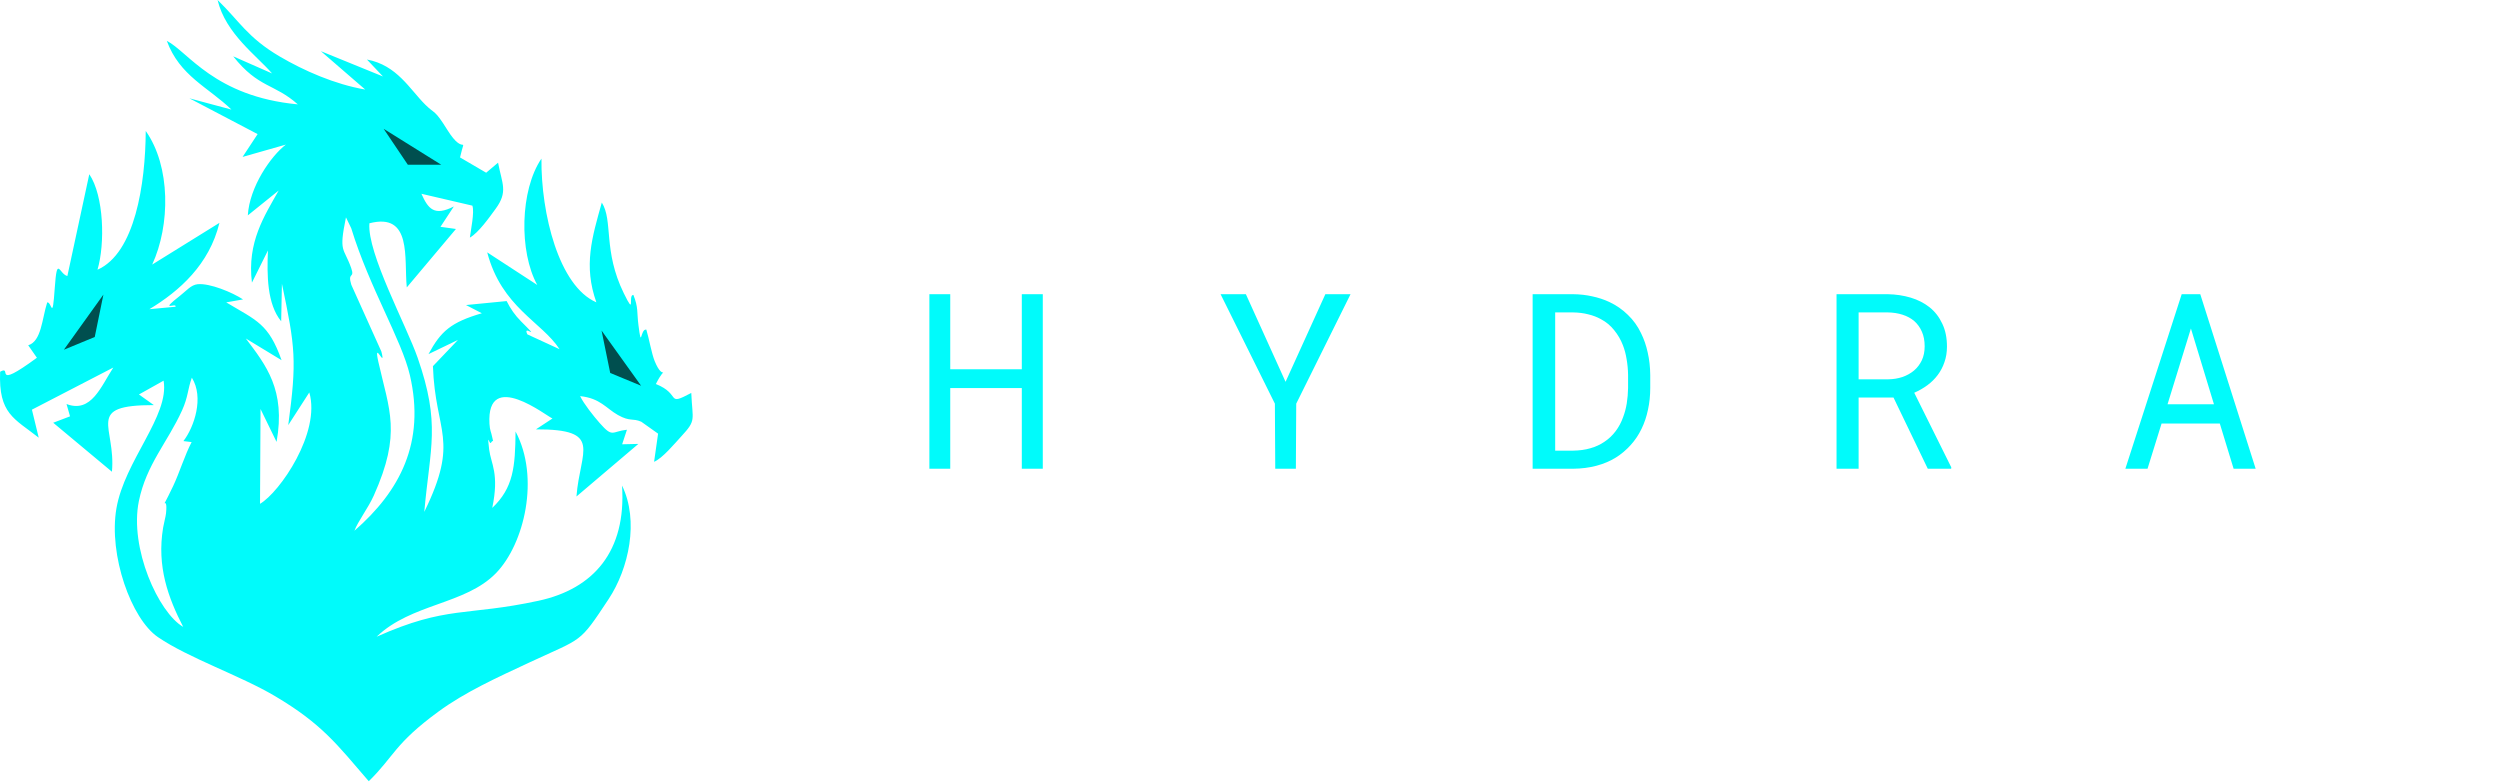
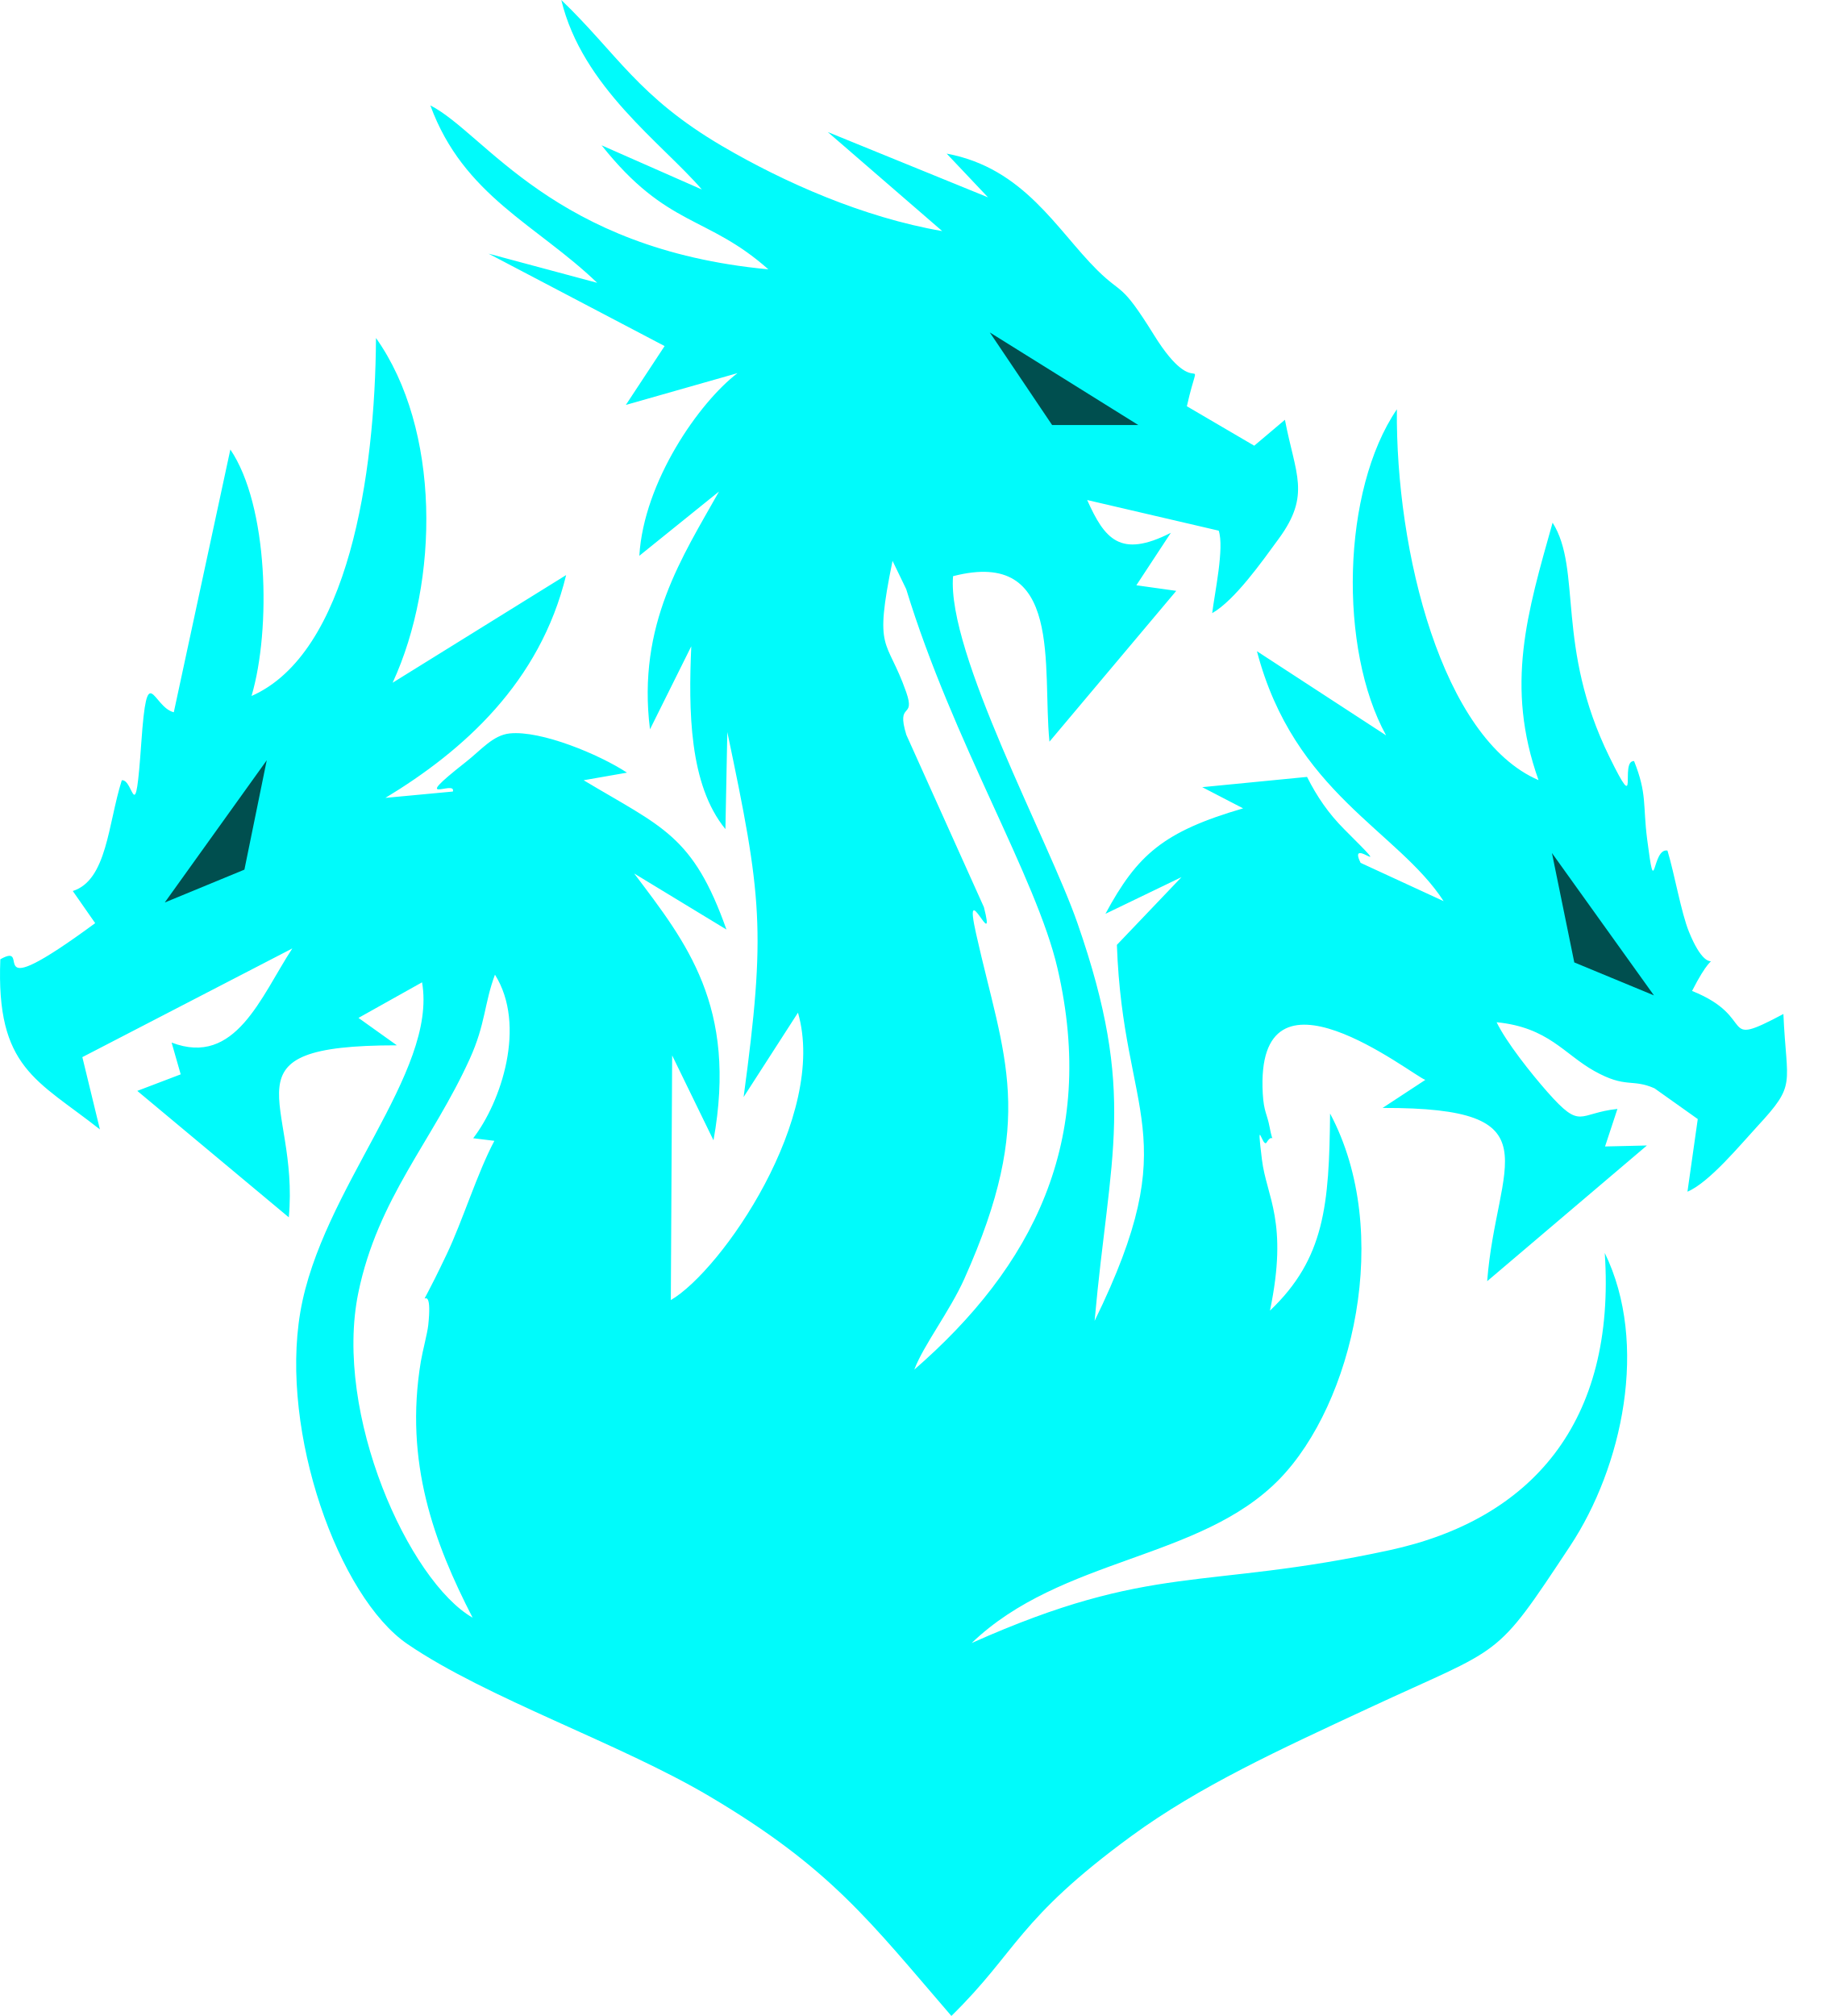
- <svg xmlns="http://www.w3.org/2000/svg" width="112" height="35" viewBox="0 0 112 35" fill="none">
+ <svg xmlns="http://www.w3.org/2000/svg" width="32" height="35" viewBox="0 0 32 35" fill="none">
  <path fill-rule="evenodd" clip-rule="evenodd" d="M8.217 19.761L8.585 19.806C8.287 20.366 8.035 21.191 7.759 21.771C7.066 23.228 7.545 21.963 7.437 23.003C7.421 23.151 7.338 23.456 7.308 23.636C7.017 25.385 7.54 26.79 8.207 28.085C7.103 27.449 5.789 24.555 6.222 22.445C6.56 20.803 7.508 19.814 8.157 18.384C8.433 17.776 8.407 17.426 8.595 16.921C9.149 17.804 8.7 19.135 8.217 19.761ZM15.735 12.012C15.398 11.054 15.169 11.348 15.499 9.737L15.736 10.227C16.55 12.886 17.997 15.227 18.364 16.813C19.06 19.817 17.924 21.999 15.877 23.778C16.034 23.358 16.494 22.763 16.746 22.201C18.003 19.395 17.436 18.379 16.95 16.211C16.711 15.145 17.306 16.613 17.086 15.75L15.739 12.758C15.555 12.162 15.907 12.503 15.735 12.012ZM12.188 3.29L10.447 2.523C11.587 3.958 12.274 3.729 13.343 4.676C9.606 4.326 8.423 2.313 7.473 1.83C8.048 3.402 9.325 3.904 10.37 4.91L8.484 4.404L11.541 6.008L10.868 7.03L12.807 6.478C12.14 6.986 11.179 8.365 11.102 9.649L12.486 8.533C11.855 9.659 11.06 10.843 11.287 12.662L12.004 11.22C11.956 12.327 11.964 13.623 12.597 14.394L12.63 12.71C13.23 15.563 13.304 16.15 12.913 19.046L13.857 17.581C14.379 19.381 12.537 22.051 11.649 22.571L11.672 18.323L12.39 19.797C12.809 17.468 11.914 16.359 11.013 15.165L12.615 16.138C12.032 14.495 11.501 14.365 10.135 13.546L10.888 13.414C10.405 13.097 9.396 12.678 8.852 12.733C8.558 12.764 8.357 13.02 8.087 13.231C7.071 14.029 7.929 13.525 7.864 13.742L6.693 13.852C8.042 13.036 9.377 11.851 9.831 9.984L6.818 11.853C7.633 10.089 7.651 7.45 6.529 5.868C6.516 8.248 6.046 11.345 4.368 12.083C4.711 10.918 4.659 8.775 4 7.804L3.018 12.366C2.649 12.274 2.557 11.421 2.454 12.89C2.345 14.45 2.325 13.52 2.115 13.546C1.875 14.307 1.859 15.28 1.264 15.469L1.653 16.027C-0.404 17.539 0.593 16.323 0.006 16.654C-0.072 18.546 0.645 18.748 1.735 19.608L1.43 18.353L5.076 16.466C4.529 17.303 4.09 18.526 2.98 18.1L3.138 18.652L2.384 18.939L5.015 21.134C5.205 19.089 3.765 18.147 6.892 18.148L6.225 17.672L7.329 17.054C7.602 18.626 5.579 20.641 5.215 22.78C4.859 24.868 5.879 27.726 7.076 28.543C8.456 29.485 10.762 30.264 12.317 31.184C14.425 32.432 15.099 33.35 16.521 34.999C17.668 33.876 17.663 33.328 19.644 31.878C20.829 31.01 22.226 30.373 23.753 29.662C26.133 28.553 25.931 28.857 27.265 26.841C28.172 25.47 28.637 23.33 27.867 21.753C28.064 24.694 26.596 26.381 24.125 26.914C20.871 27.617 20.03 27.117 16.873 28.525C18.431 27.029 20.843 27.091 22.218 25.679C23.491 24.371 24.197 21.394 23.097 19.332C23.082 20.918 23.003 21.851 22.053 22.754C22.376 21.207 21.994 20.784 21.914 20.135C21.811 19.3 21.924 19.95 21.996 19.833C22.12 19.632 22.117 19.939 22.046 19.563C22.004 19.339 21.946 19.303 21.928 18.985C21.789 16.485 24.522 18.67 24.751 18.748L24.009 19.235C27.049 19.227 25.984 20.176 25.825 22.243L28.599 19.887L27.872 19.904L28.087 19.252C27.397 19.325 27.465 19.63 26.872 18.959C26.585 18.634 26.156 18.092 25.989 17.747C26.887 17.836 27.159 18.299 27.684 18.593C28.238 18.903 28.333 18.72 28.73 18.894C28.733 18.895 29.481 19.428 29.482 19.428L29.303 20.689C29.682 20.53 30.226 19.869 30.519 19.552C31.205 18.811 31.024 18.855 30.969 17.604C29.809 18.22 30.545 17.669 29.383 17.204C29.902 16.181 29.742 17.194 29.329 16.177C29.193 15.842 29.08 15.179 28.956 14.767C28.681 14.711 28.748 15.705 28.603 14.57C28.526 13.969 28.605 13.789 28.376 13.213C28.116 13.2 28.486 14.239 27.946 13.137C27.009 11.227 27.476 9.891 26.961 9.074C26.522 10.637 26.132 11.903 26.717 13.544C25.041 12.823 24.233 9.575 24.257 7.106C23.296 8.517 23.246 11.275 24.07 12.767L21.827 11.306C22.474 13.77 24.27 14.415 25.069 15.645L23.627 14.98C23.377 14.472 24.315 15.366 23.345 14.399C23.072 14.126 22.87 13.832 22.697 13.488L20.877 13.666L21.587 14.034C20.202 14.438 19.749 14.839 19.196 15.865L20.517 15.228L19.395 16.404C19.501 19.415 20.605 19.667 19.008 22.932C19.268 20.018 19.749 19.009 18.71 16.026C18.212 14.593 16.439 11.33 16.55 10.003C18.474 9.506 18.095 11.581 18.224 12.876L20.426 10.258L19.733 10.161L20.332 9.25C19.452 9.698 19.183 9.358 18.879 8.681L21.163 9.213C21.263 9.51 21.092 10.297 21.05 10.645C21.442 10.421 21.911 9.756 22.207 9.351C22.767 8.585 22.494 8.237 22.313 7.288L21.78 7.738L20.61 7.053C20.868 5.92 20.824 7.082 20.038 5.814C19.46 4.885 19.502 5.132 19.055 4.691C18.351 3.993 17.784 2.916 16.439 2.667L17.157 3.426L14.374 2.292L16.362 4.012C14.99 3.775 13.616 3.166 12.542 2.537C11.078 1.678 10.72 0.934 9.747 0C10.109 1.51 11.498 2.489 12.188 3.29Z" fill="#00FBFB" />
-   <path fill-rule="evenodd" clip-rule="evenodd" d="M17.808 6.37L18.366 7.199H19.137L17.808 6.37Z" fill="#004F4F" stroke="#004F4F" stroke-width="0.36" stroke-miterlimit="22.926" />
+   <path fill-rule="evenodd" clip-rule="evenodd" d="M17.808 6.37L18.366 7.199H19.138L17.808 6.37Z" fill="#004F4F" stroke="#004F4F" stroke-width="0.36" stroke-miterlimit="22.926" />
  <path fill-rule="evenodd" clip-rule="evenodd" d="M27.295 15.6L27.495 16.579L28.208 16.874L27.295 15.6Z" fill="#004F4F" stroke="#004F4F" stroke-width="0.36" stroke-miterlimit="22.926" />
  <path fill-rule="evenodd" clip-rule="evenodd" d="M4.287 13.989L4.087 14.968L3.374 15.262L4.287 13.989Z" fill="#004F4F" stroke="#004F4F" stroke-width="0.36" stroke-miterlimit="22.926" />
-   <path d="M46.717 21H45.777V17.385H42.571V21H41.636V13.18H42.571V16.542H45.777V13.18H46.717V21ZM57.593 17.106L59.376 13.18H60.504L58.071 18.084L58.055 21H57.131L57.115 18.084L54.682 13.18H55.815L57.593 17.106ZM68.662 21V13.18H70.472C70.777 13.183 71.063 13.216 71.332 13.276C71.604 13.334 71.854 13.416 72.084 13.523C72.402 13.67 72.683 13.864 72.927 14.104C73.174 14.34 73.371 14.614 73.518 14.925C73.65 15.19 73.75 15.48 73.818 15.795C73.89 16.11 73.928 16.447 73.931 16.805V17.38C73.931 17.724 73.897 18.049 73.829 18.357C73.765 18.665 73.67 18.948 73.544 19.206C73.416 19.475 73.253 19.718 73.056 19.936C72.859 20.155 72.639 20.341 72.395 20.495C72.137 20.656 71.845 20.78 71.52 20.866C71.197 20.952 70.848 20.996 70.472 21H68.662ZM69.672 13.996V20.189H70.472C70.759 20.185 71.018 20.15 71.251 20.081C71.487 20.014 71.697 19.917 71.879 19.791C72.073 19.663 72.239 19.505 72.379 19.319C72.522 19.129 72.635 18.918 72.717 18.685C72.789 18.495 72.843 18.291 72.879 18.073C72.914 17.851 72.934 17.62 72.938 17.38V16.794C72.934 16.551 72.912 16.318 72.873 16.096C72.837 15.871 72.782 15.661 72.707 15.468C72.61 15.217 72.479 14.992 72.314 14.791C72.153 14.587 71.955 14.422 71.718 14.297C71.55 14.204 71.362 14.132 71.154 14.082C70.947 14.028 70.719 14 70.472 13.996H69.672ZM84.829 17.81H83.266V21H82.277V13.18H84.571C84.936 13.187 85.28 13.239 85.602 13.335C85.924 13.432 86.207 13.577 86.451 13.771C86.69 13.964 86.878 14.207 87.014 14.501C87.154 14.791 87.224 15.133 87.224 15.527C87.224 15.781 87.186 16.014 87.111 16.225C87.04 16.436 86.939 16.628 86.81 16.8C86.681 16.972 86.528 17.124 86.349 17.256C86.169 17.389 85.972 17.502 85.758 17.595L87.417 20.936L87.412 21H86.365L84.829 17.81ZM83.266 16.993H84.597C84.82 16.99 85.029 16.956 85.226 16.891C85.423 16.823 85.597 16.726 85.747 16.601C85.894 16.476 86.01 16.324 86.096 16.145C86.182 15.962 86.225 15.752 86.225 15.516C86.225 15.265 86.184 15.047 86.101 14.861C86.019 14.671 85.904 14.512 85.758 14.383C85.611 14.258 85.435 14.163 85.231 14.098C85.031 14.034 84.811 14 84.571 13.996H83.266V16.993ZM99.448 18.975H96.838L96.209 21H95.216L97.74 13.18H98.572L101.054 21H100.066L99.448 18.975ZM97.106 18.11H99.185L98.153 14.716L97.106 18.11Z" fill="#00FBFB" />
</svg>
